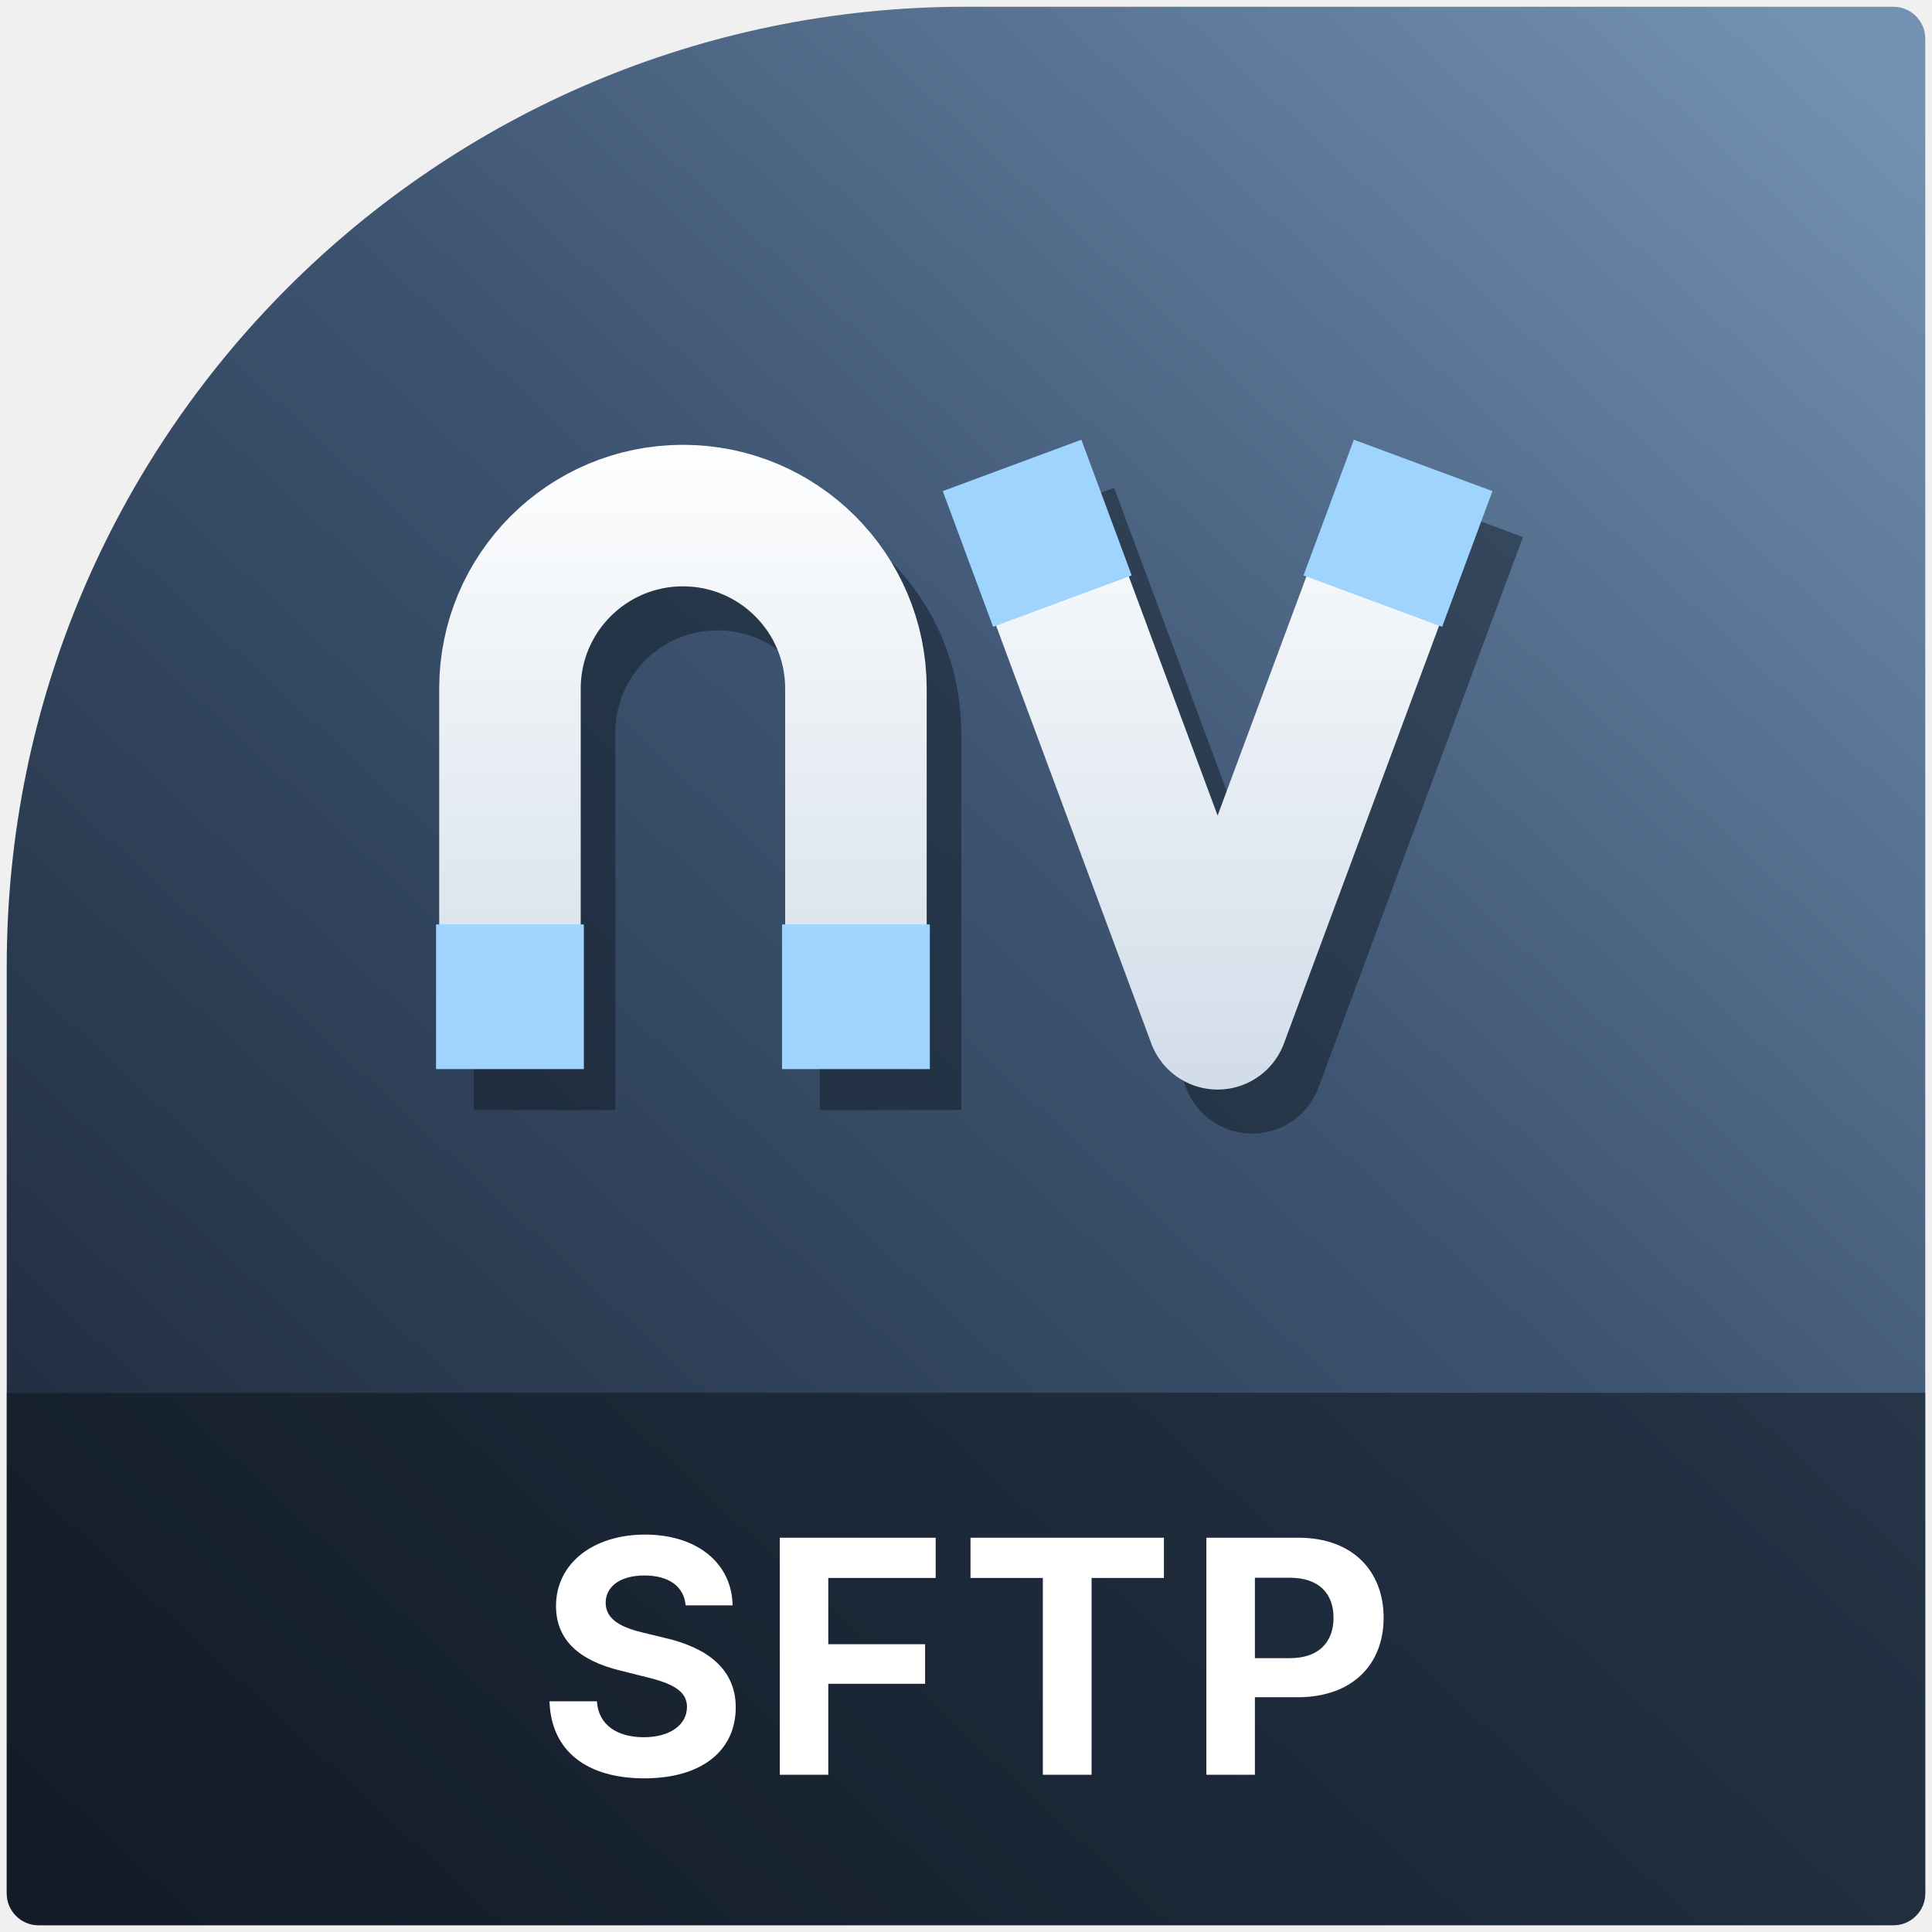
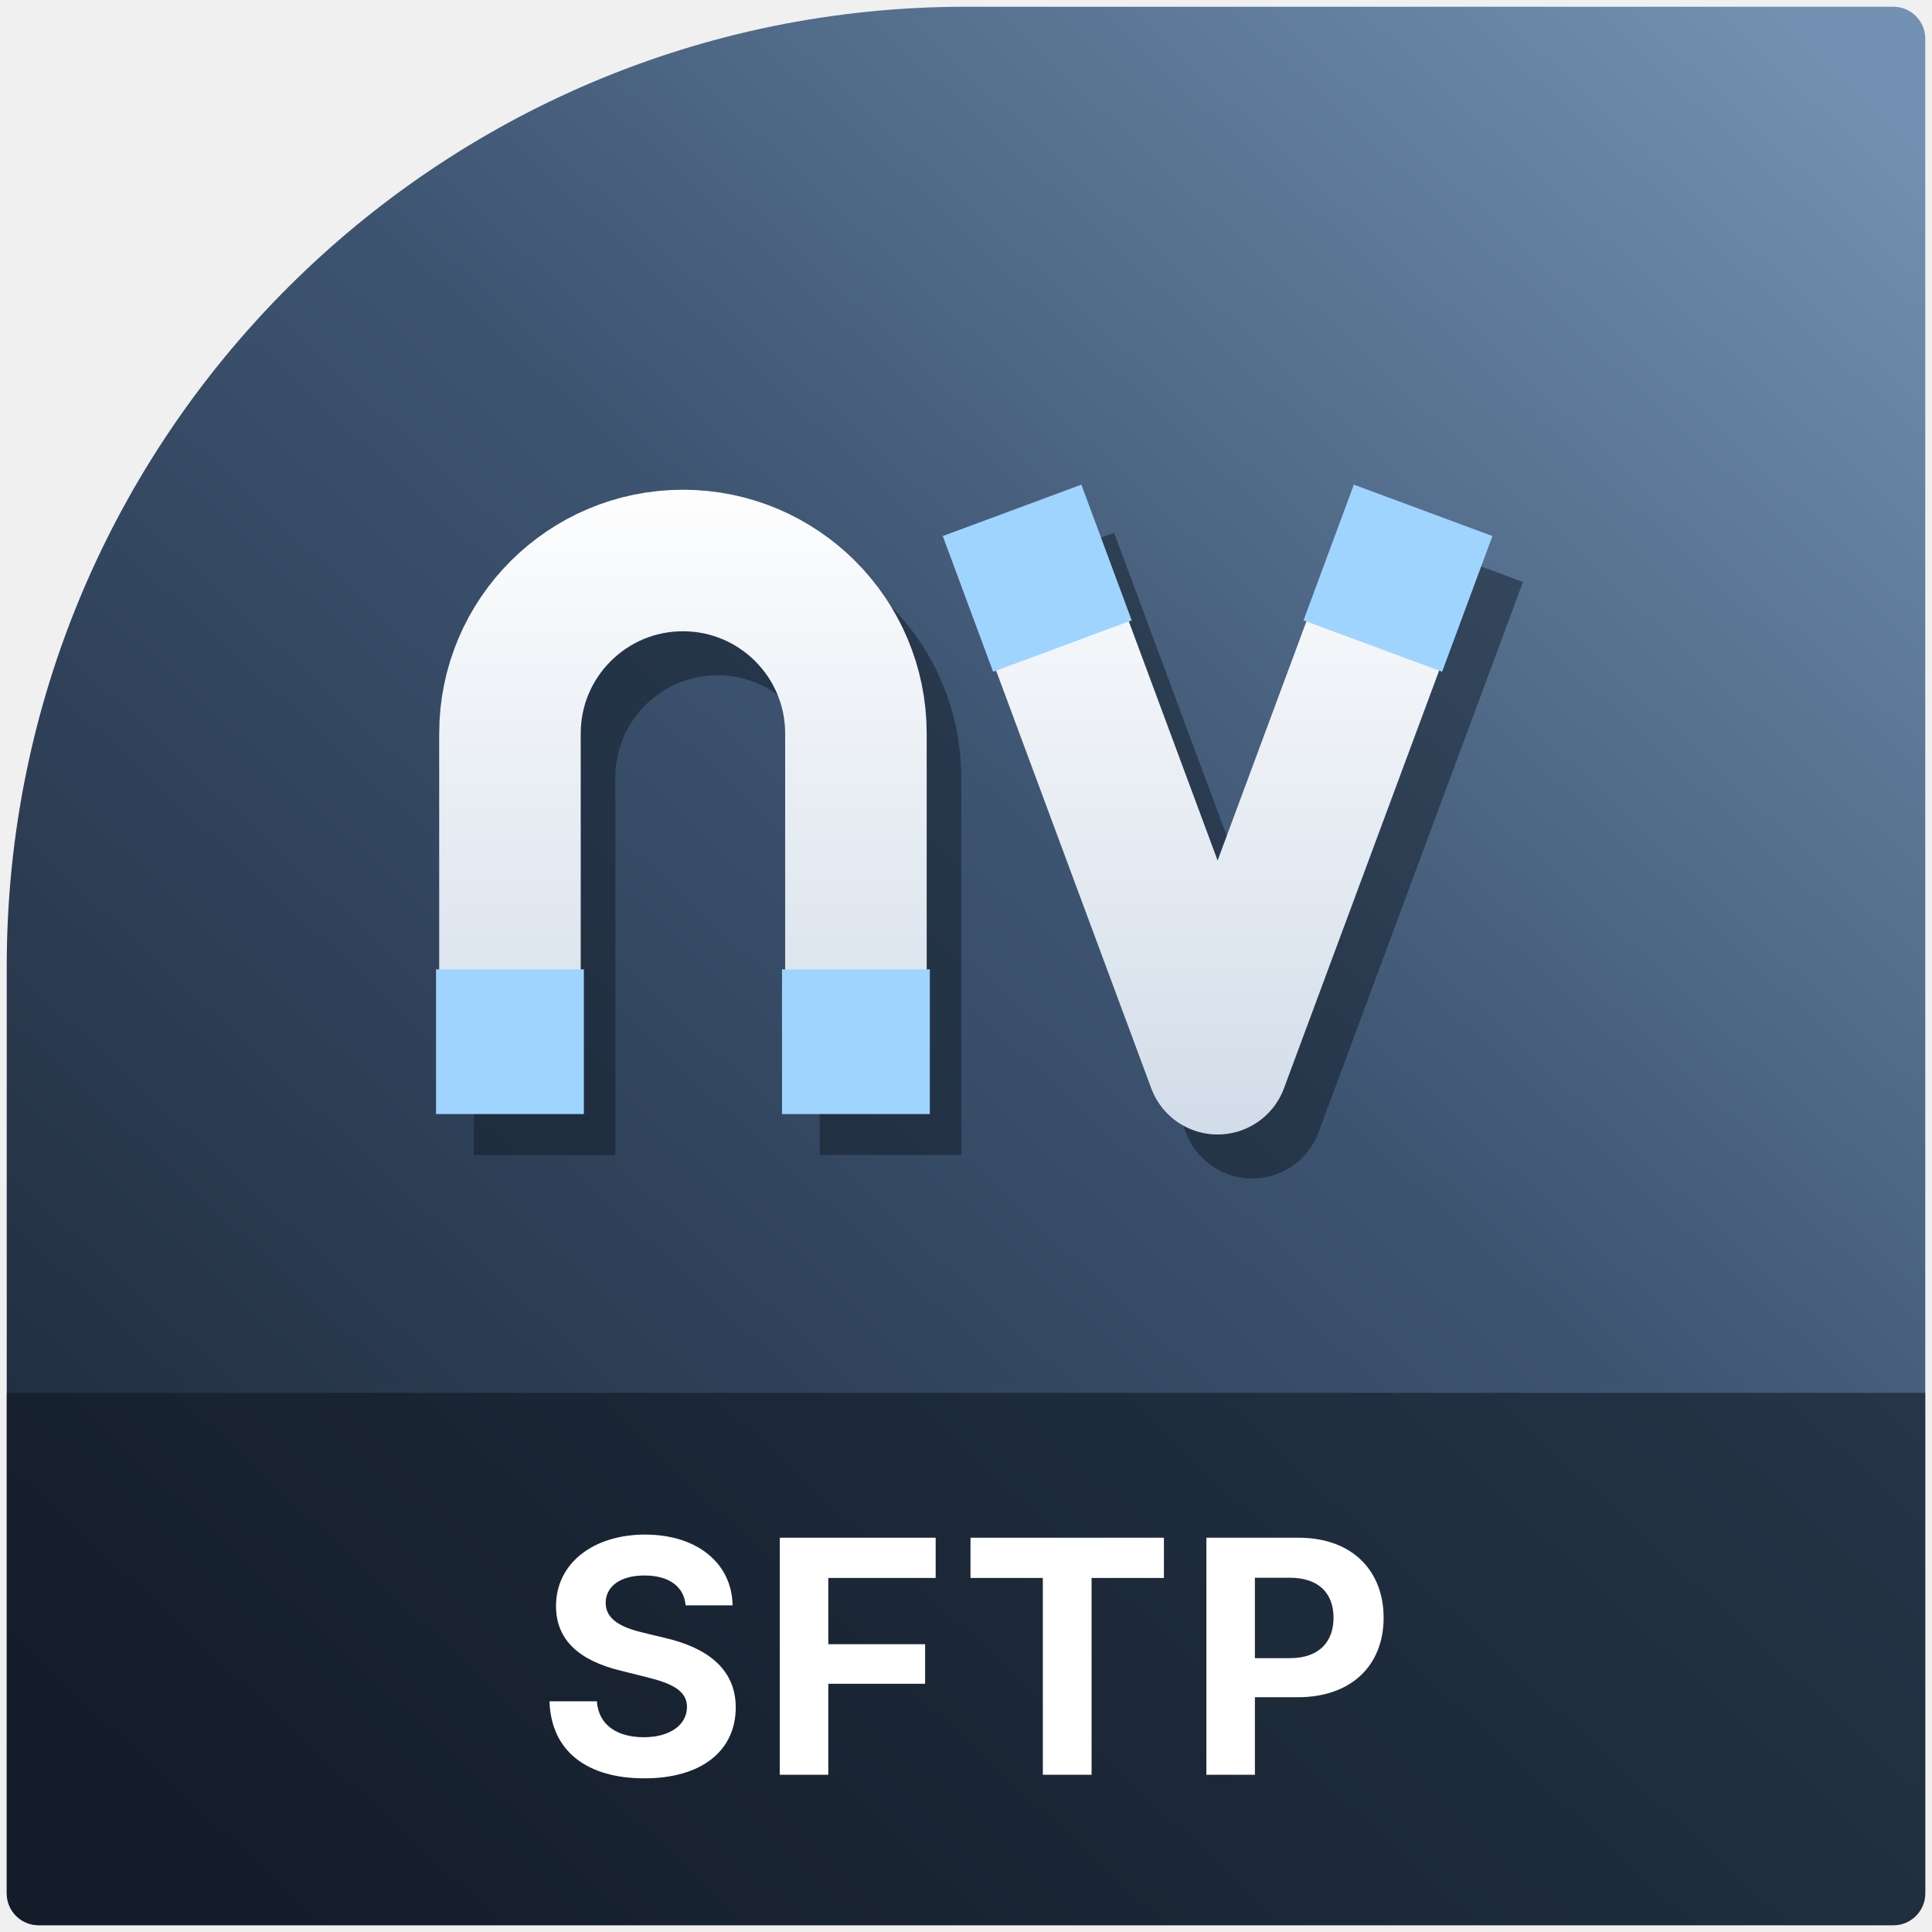
<svg xmlns="http://www.w3.org/2000/svg" width="86" height="86" viewBox="0 0 86 86">
  <defs>
    <linearGradient id="ground" x1="6" y1="84" x2="82" y2="2" gradientUnits="userSpaceOnUse">
      <stop offset="0" stop-color="#1b2636" />
      <stop offset="0.55" stop-color="#3d5471" />
      <stop offset="1" stop-color="#7391b2" />
    </linearGradient>
    <linearGradient id="steel" x1="43" y1="24" x2="43" y2="68" gradientUnits="userSpaceOnUse">
      <stop offset="0" stop-color="#ffffff" />
      <stop offset="1" stop-color="#d0dbe8" />
    </linearGradient>
  </defs>
  <path d="M43 .3H84.28A1.42 1.42 0 0 1 85.7 1.72V84.28A1.42 1.42 0 0 1 84.28 85.7H1.72A1.42 1.42 0 0 1 .3 84.28V43A42.7 42.7 0 0 1 43 .3Z" fill="url(#ground)" />
  <path d="M.3 62H85.7V84.28A1.42 1.42 0 0 1 84.28 85.7H1.72A1.42 1.42 0 0 1 .3 84.28Z" fill="#0d141d" fill-opacity="0.55" />
-   <g transform="translate(12.20 1.95) scale(0.7)" fill="none" stroke-width="9">
+   <g transform="translate(12.20 3.95) scale(0.7)" fill="none" stroke-width="9">
    <g transform="translate(2.2 2.8)" stroke="#0d141d" stroke-opacity="0.45">
      <path d="M15 65V41a11 11 0 0 1 22 0V65" />
      <path d="M47 27 60 62 73 27" stroke-linejoin="round" />
    </g>
    <g stroke="url(#steel)">
      <path d="M15 65V41a11 11 0 0 1 22 0V65" />
      <path d="M47 27 60 62 73 27" stroke-linejoin="round" />
    </g>
    <path d="M15 65.2V56M37 65.2V56M46.93 26.81 50.13 35.44M73.07 26.81 69.87 35.44" stroke="#9fd4ff" stroke-width="9.4" />
  </g>
  <path fill="#ffffff" d="M28.68 79.16C31.25 79.16 32.75 77.92 32.75 76C32.75 74.23 31.38 73.32 29.6 72.91L28.65 72.68C27.75 72.47 26.96 72.13 26.96 71.35C26.96 70.64 27.58 70.13 28.69 70.13C29.77 70.13 30.45 70.62 30.52 71.46H32.61C32.58 69.6 31.05 68.31 28.71 68.31C26.42 68.31 24.75 69.58 24.75 71.49C24.75 73.02 25.81 73.92 27.6 74.36L28.76 74.65C29.91 74.93 30.58 75.26 30.58 75.98C30.58 76.78 29.82 77.33 28.66 77.33C27.49 77.33 26.64 76.8 26.57 75.73H24.46C24.53 77.97 26.15 79.16 28.68 79.16ZM34.71 79H36.87V74.95H41.18V73.19H36.87V70.24H41.65V68.45H34.71ZM43.2 70.24H46.42V79H48.59V70.24H51.81V68.45H43.2ZM53.7 79H55.86V75.55H57.76C60.19 75.55 61.59 74.1 61.59 72.01C61.59 69.94 60.21 68.45 57.81 68.45H53.7ZM55.86 73.81V70.23H57.41C58.73 70.23 59.36 70.95 59.36 72.01C59.36 73.07 58.73 73.81 57.42 73.81Z" />
</svg>
